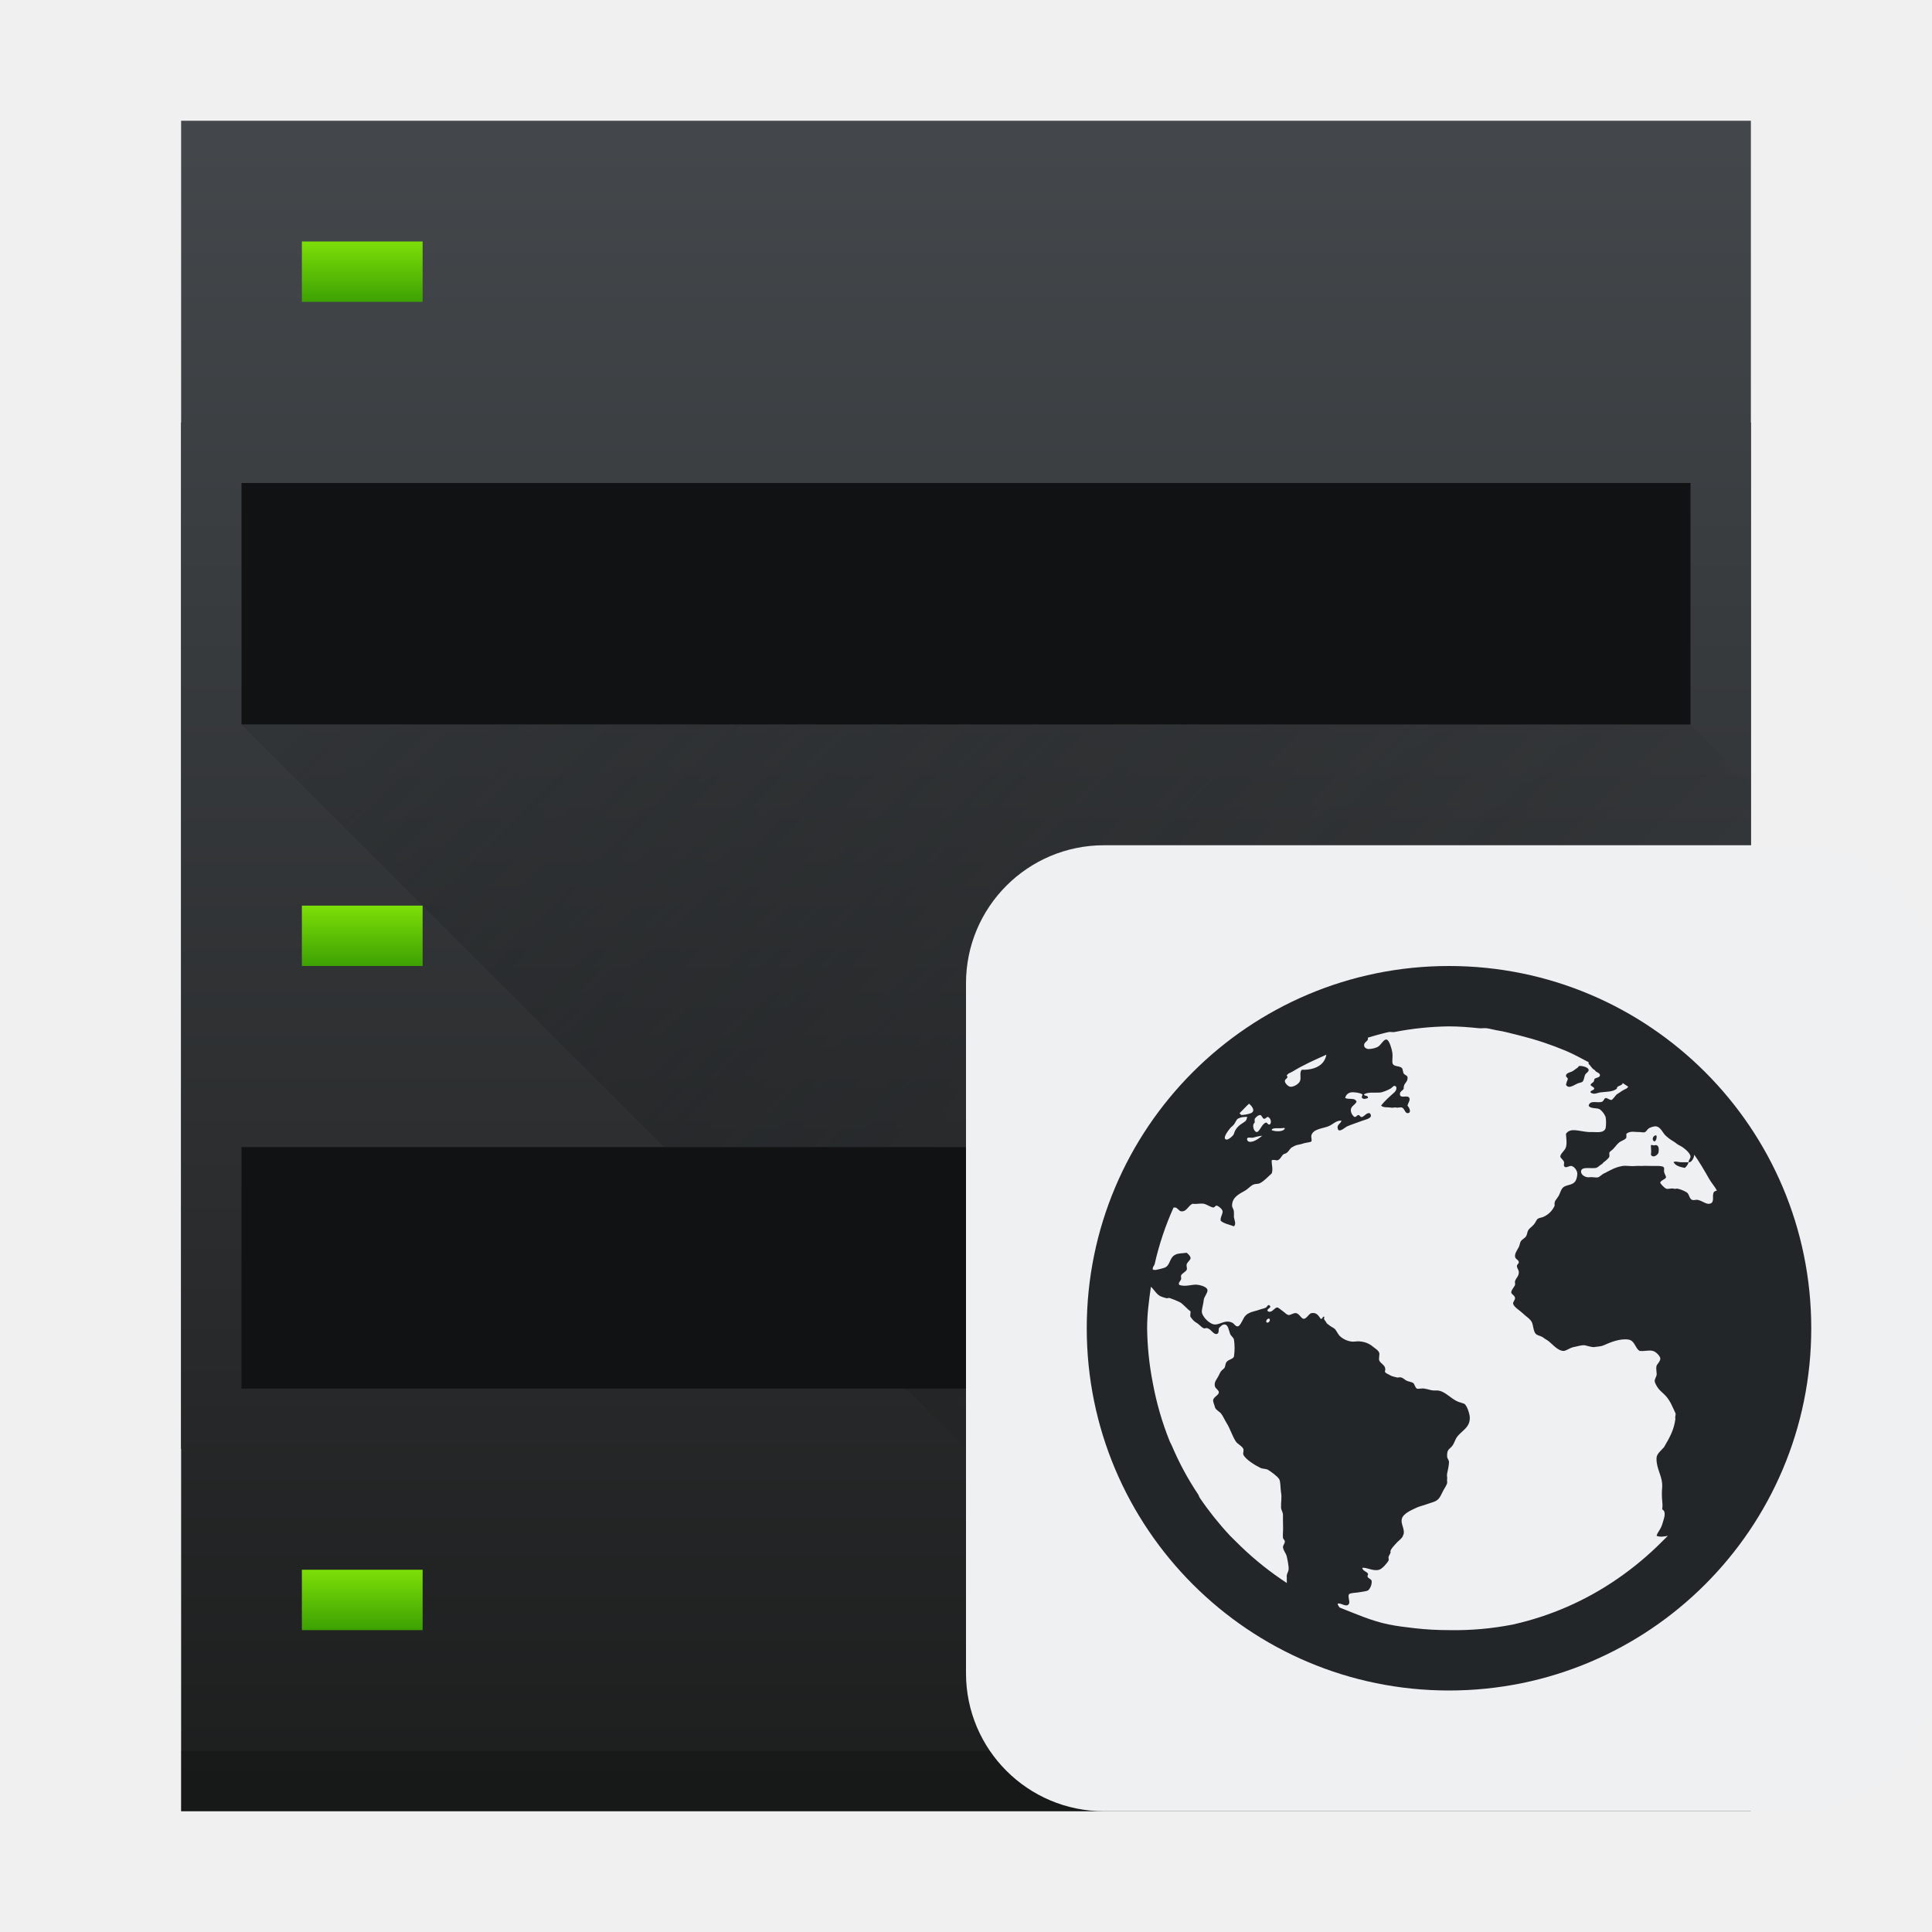
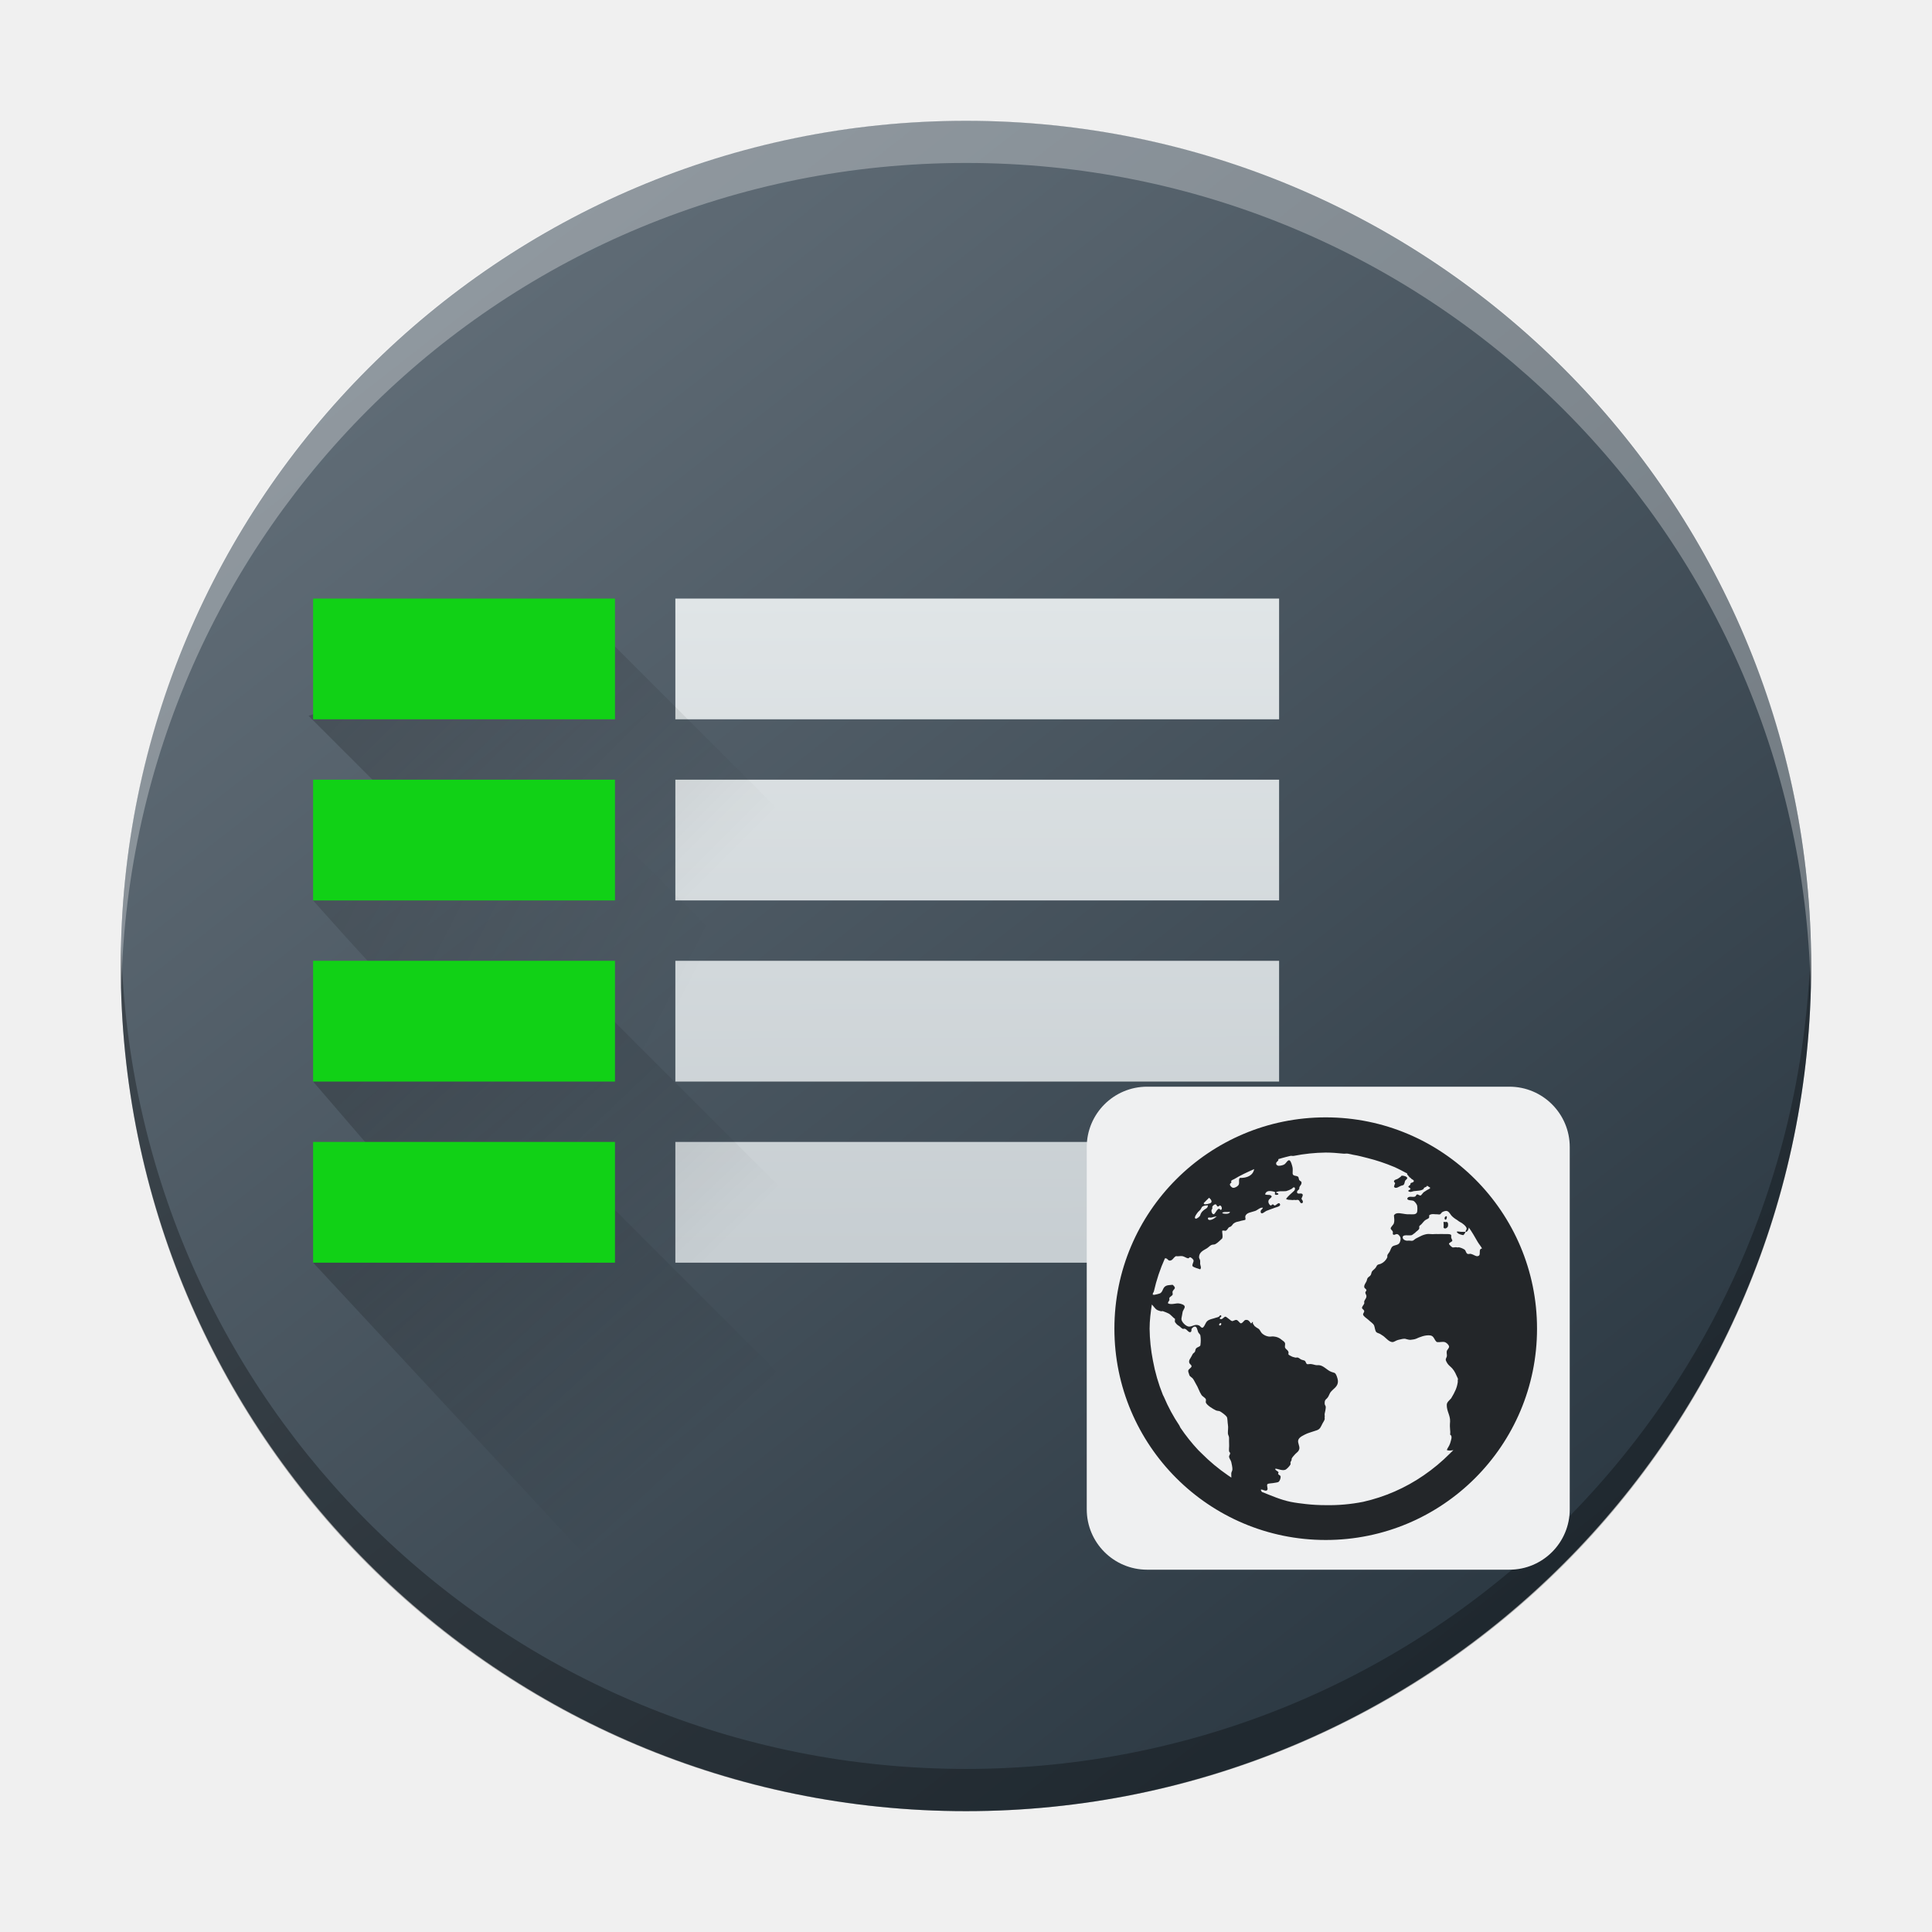
- <svg xmlns="http://www.w3.org/2000/svg" xmlns:xlink="http://www.w3.org/1999/xlink" height="32" width="32">
+ <svg xmlns="http://www.w3.org/2000/svg" xmlns:xlink="http://www.w3.org/1999/xlink" height="32" width="32" version="1.1" id="svg6506">
+   <defs id="defs6510">
+     <linearGradient gradientTransform="matrix(0.6999704,0,0,0.6999312,-301.988,-350.6239)" gradientUnits="userSpaceOnUse" x2="426.695" y2="499.921" y1="547.675" id="a-6" x1="389.32">
+       <stop stop-color="#18222a" style="stop-color:#1e2b35;stop-opacity:1" id="stop216-3" />
+       <stop stop-color="#566069" offset="1" style="stop-color:#6d7983;stop-opacity:1" id="stop218" />
+     </linearGradient>
+     <linearGradient xlink:href="#c-6" id="linearGradient1278" gradientUnits="userSpaceOnUse" gradientTransform="matrix(3.11111,0,0,1.555556,-1200.667,-798.2738)" x1="389.571" y1="526.798" x2="389.524" y2="519.549" />
+     <linearGradient id="c-6">
+       <stop offset="0" stop-color="#c6cdd1" id="stop226" />
+       <stop offset="1" stop-color="#e0e5e7" id="stop228" />
+     </linearGradient>
+     <linearGradient xlink:href="#e-3" id="linearGradient1280" gradientUnits="userSpaceOnUse" gradientTransform="matrix(1.555556,0,0,1.555556,0.4444909,4.078619)" x1="3" y1="5" x2="6" y2="8" />
+     <linearGradient id="e-3">
+       <stop offset="0" id="stop232" />
+       <stop offset="1" stop-opacity="0" id="stop234" />
+     </linearGradient>
+     <linearGradient xlink:href="#e-3" id="linearGradient1282" gradientUnits="userSpaceOnUse" gradientTransform="matrix(1.555556,0,0,1.555556,0.4444909,4.078619)" x1="1.005" y1="7.439" x2="6" y2="10" />
+     <linearGradient xlink:href="#e-3" id="linearGradient1284" gradientUnits="userSpaceOnUse" gradientTransform="matrix(1.555556,0,0,1.555556,0.4444909,4.078619)" x1="3.048" y1="8.894" x2="6" y2="12" />
+     <linearGradient xlink:href="#e-3" id="linearGradient1286" gradientUnits="userSpaceOnUse" gradientTransform="matrix(1.555556,0,0,1.555556,0.4444909,4.078619)" x1="3.048" y1="10.823" x2="6" y2="14" />
+   </defs>
  <linearGradient id="b" gradientTransform="matrix(.7 0 0 .7 -.7 -1.1)" gradientUnits="userSpaceOnUse" x2="0" y1="44" y2="4">
-     <stop offset="0" stop-color="#1d1e1e" />
-     <stop offset="1" stop-color="#44484c" />
+     <stop offset="0" stop-color="#1d1e1e" id="stop6468" />
+     <stop offset="1" stop-color="#44484c" id="stop6470" />
  </linearGradient>
  <linearGradient id="c" x1="6" x2="6" xlink:href="#a" y1="5" y2="4" />
  <linearGradient id="a" gradientUnits="userSpaceOnUse" x2="0" y1="507.8" y2="506.8">
-     <stop offset="0" stop-color="#3da103" />
-     <stop offset="1" stop-color="#7ddf07" />
+     <stop offset="0" stop-color="#3da103" id="stop6474" />
+     <stop offset="1" stop-color="#7ddf07" id="stop6476" />
  </linearGradient>
  <linearGradient id="d" x1="6" x2="6" xlink:href="#a" y1="16" y2="15" />
  <linearGradient id="e" x1="6" x2="6" xlink:href="#a" y1="27" y2="26" />
  <linearGradient id="f" gradientUnits="userSpaceOnUse" x1="5" x2="18" y1="12" y2="25">
-     <stop offset="0" stop-color="#292c2f" />
-     <stop offset="1" stop-opacity="0" />
+     <stop offset="0" stop-color="#292c2f" id="stop6481" />
+     <stop offset="1" stop-opacity="0" id="stop6483" />
  </linearGradient>
-   <path d="M3 7h26v17H3z" fill="#111213" />
-   <path d="M3 2v28h26V2zm1 6h24v4H4zm0 11h24v4H4z" fill="url(#b)" />
-   <g stroke-width=".7">
-     <path d="M5 4h2v1H5z" fill="url(#c)" />
-     <path d="M5 15h2v1H5z" fill="url(#d)" />
-     <path d="M5 26h2v1H5z" fill="url(#e)" />
-   </g>
-   <path d="M4 12l7 7h17v4H15l7 7h7V13l-1-1z" fill="url(#f)" fill-rule="evenodd" opacity=".4" />
-   <path d="M3 29h26v1H3z" opacity=".2" />
-   <rect fill="#eff0f1" height="16" rx="2.286" width="16" x="16" y="14" />
-   <path d="M24 16a6 6 0 1 0 0 12 6 6 0 0 0 0-12zm0 1c.173 0 .332.014.5.031.04.004.085-.005.125 0 .053.007.104.023.156.032.144.022.267.059.407.093.256.064.51.149.75.25.131.056.249.121.375.188v.031c.028.013.044.067.093.094.018.01.015.022.032.031.028.016.068.034.062.063-.008.04-.066.031-.094.062.004.058-.047.055-.062.094.009.025.058.032.062.062-.005.032-.074.03-.062.063.054.042.105.01.156 0 .112-.014.212-.006.281-.063-.009-.053.1-.045.094-.093.029.02.065.04.094.062-.011.01-.02.026-.032.031-.02.01-.043.02-.062.032l-.094.062c-.023.016-.07.094-.093.094-.03 0-.073-.038-.094-.032-.03.01-.029.051-.063.063-.066.024-.196-.036-.218.063.028.057.137.03.187.062a.31.31 0 0 1 .094.125.59.59 0 0 1 0 .188c-.031.08-.127.063-.219.062h-.063c-.154-.01-.305-.08-.375.031.005.085.02.145 0 .219-.013.054-.096.11-.093.156 0 .024.056.06.062.094.004.018-.008.045 0 .063.026.049.08-.01.125 0 .044.01.094.075.094.125a.26.26 0 0 1-.031.125c-.044.066-.125.057-.188.093-.052.03-.062.105-.093.157-.033.056-.076.076-.063.156a.365.365 0 0 1-.188.187c-.027.012-.068.014-.093.032-.02.014-.035.061-.063.093-.035.04-.075.064-.093.094-.015.023-.017.062-.032.094-.022.042-.066.051-.093.093-.013.02-.018.068-.032.094-.032.058-.068.106-.062.157.005.048.06.05.062.093.003.024-.032.036-.031.063.001.038.028.063.031.093.007.074-.048.106-.062.157-.007.024.006.042 0 .062-.012.037-.062.081-.063.125 0 .031.06.05.063.094.002.029-.037.066-.032.094.011.054.115.114.157.156.057.057.131.096.156.156.021.051.024.15.063.188.028.028.088.032.125.062.034.027.056.033.093.063.061.048.153.163.25.156.051-.01.1-.052.157-.063.059-.01.127-.036.187-.03.046.01.108.033.156.03.05-.01.1-.006.157-.03.099-.044.262-.115.406-.095.11.016.11.139.187.188.088.01.149-.017.219 0 .053.013.12.083.125.125.005.043-.057.098-.063.125-.013.058.01.12 0 .156-.008.03-.032.065-.03.094 0 .026.035.09.062.125.033.042.085.08.125.125.073.084.105.17.156.281.013.028-.012.058 0 .094-.022.168-.078.283-.188.469-.051.06-.126.112-.125.187-.003.18.102.295.094.469-.018.234.018.25 0 .375.08.04.023.167 0 .25-.034.099-.074.121-.093.188.053.023.128.013.187 0l-.094.093a5.203 5.203 0 0 1-.75.625 4.94 4.94 0 0 1-1.718.75A4.985 4.985 0 0 1 24 27c-.19 0-.378-.01-.563-.031-.146-.017-.294-.034-.437-.063-.283-.058-.549-.177-.813-.281-.009-.017-.033-.042-.03-.063.051-.022.149.074.187 0 .019-.035-.025-.12 0-.156.018-.024.119-.024.156-.031.053-.01.126-.017.156-.031.033-.021.069-.095.063-.157-.003-.029-.04-.036-.063-.062-.019-.022.013-.042 0-.063-.024-.035-.084-.042-.093-.093.071-.014.177.06.28.031.05-.014.134-.11.157-.156.007-.014-.008-.045 0-.063.009-.018.028-.052.031-.062.007-.027-.006-.014 0-.032.018-.05.064-.088.094-.125.023-.028.073-.064.094-.093.024-.031.015-.035.031-.063.015-.09-.053-.17-.031-.25.024-.09.163-.146.25-.187.03-.014.069-.023.093-.032.06-.02.132-.042.188-.062.094-.034.11-.102.156-.188.022-.04.059-.095.063-.125.004-.026-.005-.031 0-.062.005-.029-.008-.06 0-.094.01-.043.031-.14.031-.187 0-.04-.03-.058-.031-.094-.007-.13.046-.117.093-.188.024-.035.046-.1.063-.125.081-.12.229-.161.219-.343-.004-.06-.05-.2-.094-.219-.025-.011-.057-.018-.094-.031-.118-.044-.22-.178-.343-.188h-.063c-.048 0-.102-.024-.156-.031-.034-.01-.105.01-.125 0-.031-.015-.038-.077-.063-.094-.02-.014-.063-.02-.093-.031-.05-.018-.069-.059-.125-.063-.018 0-.043.01-.063 0-.031-.01-.065-.013-.094-.03-.036-.023-.079-.032-.093-.063.033-.108-.072-.125-.094-.188-.01-.029.01-.099 0-.125-.013-.037-.053-.062-.094-.093a.374.374 0 0 0-.219-.094c-.046-.01-.101.01-.156 0a.356.356 0 0 1-.188-.094c-.042-.049-.056-.102-.093-.125-.035-.022-.07-.04-.094-.063-.011-.01-.021-.008-.031-.03-.018-.038-.054-.05-.032-.095-.04-.02-.019.039-.062.032-.039-.055-.068-.11-.156-.094-.04.01-.078.093-.125.094-.04 0-.074-.086-.125-.094-.04-.01-.098.036-.125.031-.043-.01-.055-.036-.094-.062-.029-.02-.078-.064-.094-.063-.05 0-.087.1-.156.063-.034-.043.071-.054.031-.094-.03-.029-.038.017-.062.031-.028.018-.063.02-.094.032-.069.026-.134.033-.188.062a.185.185 0 0 0-.093.094c-.023.042-.059.123-.094.125-.042 0-.056-.046-.094-.063-.115-.05-.186.03-.281.032-.088 0-.223-.136-.219-.22.003-.05.026-.124.032-.187.004-.05.061-.11.062-.156.001-.062-.116-.087-.156-.094-.094-.017-.206.042-.313 0-.02-.034.02-.06.032-.093.006-.018-.007-.042 0-.063.011-.032.078-.06.093-.094.011-.026-.01-.06 0-.093.013-.036.06-.068.063-.094.004-.034-.036-.072-.063-.094-.083.01-.14.007-.187.031-.108.05-.079.185-.188.219a.914.914 0 0 1-.125.031c-.018.01-.042-.002-.062 0 .002-.01-.002-.02 0-.031.004-.023.026-.04.031-.063a4.91 4.91 0 0 1 .313-.937h.03c.039.01.062.06.095.063.091.01.111-.085.187-.125.078.01.117-.01.188 0 .048.01.118.058.156.062.032 0 .032-.035.062-.031.03.01.089.057.094.093.005.045-.044.107-.031.157.047.048.152.065.218.093.044-.037.007-.104 0-.156 0-.023.003-.072 0-.093-.004-.036-.03-.063-.03-.094 0-.143.122-.194.218-.25.041-.024.089-.076.125-.094.051-.025.083-.007.125-.031.076-.043.129-.108.188-.157.027-.065-.003-.154 0-.218.027-.017.064 0 .093 0 .046-.01.068-.068.094-.094.015-.015.044-.016.063-.031.045-.036.053-.078.093-.094a.26.26 0 0 1 .063-.031c.03-.01.077-.014.125-.032.03-.01.113-.018.125-.03.015-.016-.004-.072 0-.095.024-.112.18-.118.281-.156.07-.026.14-.107.219-.093-.015.054-.076.06-.063.125.017.09.125-.019.157-.032.06-.026.17-.063.25-.093.07-.025.19-.045.125-.125-.055-.01-.078.042-.125.062-.033.01-.035-.028-.063-.031-.027 0-.035.036-.063.031-.027-.01-.058-.06-.062-.094-.011-.084.06-.094.094-.156-.023-.076-.124-.033-.188-.063a.113.113 0 0 1 .094-.093c.043-.01.162.008.188.031.015.013-.023.042 0 .063.026.023.06.01.093 0 .012-.057-.072-.026-.062-.063.068-.044.198-.02.281-.031a.68.68 0 0 0 .156-.063c.04-.023.052-.069.094-.031.012.041-.008.072-.031.094-.077.068-.159.14-.219.218.037.036.094.025.156.032.024.01.069-.005.094 0 .03.01.07-.01.094 0 .042.01.052.093.093.093.068 0 .04-.08 0-.125.012-.047.049-.091.032-.125-.031-.062-.15.019-.157-.062-.003-.05.045-.056.063-.094-.008-.096.072-.1.063-.187-.005-.036-.038-.029-.063-.063-.013-.018-.016-.08-.031-.093-.052-.044-.15-.01-.157-.094-.002-.05.007-.103 0-.157-.006-.05-.05-.208-.093-.218-.056-.012-.09.093-.157.125a.376.376 0 0 1-.156.031c-.024-.01-.06-.015-.062-.063-.004-.042.047-.06.062-.093.004-.008-.002-.02 0-.032.073-.02.145-.045.219-.062.042-.01.083-.023.125-.031.03-.006.064.005.094 0A5.008 5.008 0 0 1 24 17zm-2.031.469c-.032.182-.203.255-.407.25-.045.044-.006.126-.03.187-.022.051-.106.098-.157.094-.037 0-.094-.059-.094-.094 0-.043.069-.044.032-.093.001-.01.02-.022.03-.032.021-.012.043-.019.063-.031.181-.112.367-.193.563-.281zm4.187.187c-.018.01-.015.022-.031.032-.038.023-.065.051-.094.062-.04.015-.087.025-.093.063-.005.03.032.033.03.062-.014.037-.022.049-.03.094.05.083.155-.019.218-.032.028-.01.048-.007.063-.03.017-.028.018-.056.031-.095.014-.042.068-.056.063-.093-.004-.037-.095-.068-.157-.063zm-5.468.625c.047.038.114.12.03.157a.516.516 0 0 1-.155.03c-.01 0-.023-.023-.032-.03.052-.05.103-.109.157-.157zm.187.188c.024 0 .034.06.063.062.027 0 .046-.035.062-.031.042.011.071.094.031.125-.033.01-.038-.035-.062-.031-.068.012-.106.16-.157.156-.048-.01-.08-.121-.03-.156 0-.03-.003-.032 0-.063.014-.018.053-.065.093-.062zm-.25.031c.014 0 .026-.01.031 0-.007.053-.021.069-.062.094-.071.043-.133.096-.157.187-.006.027-.09.1-.125.094-.078-.017.045-.165.063-.188.02-.025.04-.033.063-.062.022-.028.04-.078.062-.094a.246.246 0 0 1 .125-.031zm6.781.156c.08-.01.12.078.157.125.03.04.107.098.156.125.028.015.062.049.093.063.065.029.185.123.188.187.001.032-.036.064-.031.094.049.01.092-.076.093-.125.092.13.171.268.25.406.038.066.09.12.125.188-.044.013-.055.02-.062.062-.01.056.021.147-.063.157-.052.01-.114-.046-.187-.063-.03-.01-.07.01-.094 0-.055-.018-.046-.092-.093-.125a.501.501 0 0 0-.157-.063c-.027 0-.034.01-.062 0-.034-.01-.097.014-.125 0a.321.321 0 0 1-.094-.093c-.011-.037.092-.063.094-.094.002-.024-.027-.057-.032-.094-.003-.022.005-.047 0-.062-.007-.026-.052-.03-.093-.032h-.094c-.044 0-.133-.004-.188 0-.033 0-.062-.003-.093 0-.087.01-.151-.01-.219 0a.628.628 0 0 0-.188.063l-.062.031a.411.411 0 0 1-.063.032c-.027.013-.066.054-.093.062-.04.01-.086-.01-.157 0-.05 0-.123-.033-.125-.094 0-.093.163-.045.25-.062.033-.01.054-.039.094-.063.02-.01.014-.019.032-.031.03-.021.088-.07.093-.094.004-.022-.003-.045 0-.062.004-.021.036-.035.063-.063.042-.042.073-.098.125-.125.035-.018.077-.033.093-.062.004-.032 0-.033 0-.063A.13.13 0 0 1 27 18.75c.054-.012.093.003.156 0 .027 0 .065.013.094 0 .024-.016.038-.05.063-.063a.247.247 0 0 1 .093-.03zm.563.594h-.125c-.044 0-.1-.023-.125 0 .037.06.104.079.187.094a.193.193 0 0 0 .063-.094zm-6.844-.563h.094c.025 0 .052-.01.062 0-.016.066-.167.056-.218.032.002-.025.03-.028.062-.032zm-.219.125c-.043.032-.087.073-.156.094-.038.012-.087.011-.094-.031-.008-.052.06-.026.094-.031.044-.01.105-.03.156-.032zm6.5 0c-.033.011-.049.084 0 .094.023-.014.038-.05.032-.093-.013-.014-.022-.01-.032 0zm-.062.157c0 .056.01.107 0 .156.032.062.109.01.125-.031.019-.104-.015-.138-.063-.125-.016.01-.045-.013-.062 0zm-8.282 2.343c.057.051.09.123.157.157a.47.47 0 0 0 .093.031c.027.01.038-.008.063 0 .053.018.114.043.156.063.064.028.133.124.188.156.002.032-.01.07 0 .093.026.035.051.07.093.094.051.028.078.072.125.094.017.01.037-.01.063 0 .066.02.1.11.156.094.037-.011.026-.058.032-.094.025-.027.054-.063.093-.063.062 0 .071.096.094.157.013.034.054.057.063.093a.943.943 0 0 1 0 .282c-.017.046-.088.043-.125.093-.018.024-.018.077-.032.094-.024.03-.044.035-.062.063a.45.45 0 0 0-.032.062c-.03.064-.087.11-.062.188.01.03.063.056.063.093 0 .044-.087.077-.094.125-.005.035.02.079.031.125.008.035.073.071.094.094.035.04.062.107.093.157.063.097.095.217.157.312.033.049.103.073.125.125.01.026-.01.07 0 .094.036.08.2.179.281.218.038.02.09.012.125.032.053.03.16.11.188.156.023.042.019.152.03.219.016.088-.003.155 0 .25.004.052.032.073.032.125v.093c-.001.062.005.125 0 .188a.592.592 0 0 0 0 .094c.003.03.03.034.031.062.002.03-.034.071-.031.094.007.063.05.098.063.156.01.046.037.164.03.219-.003.029-.026.06-.03.094-.003.026.003.038 0 .062-.003.023.005.044 0 .063-.032-.02-.063-.042-.094-.063a5.203 5.203 0 0 1-.75-.625l-.094-.093a5.2 5.2 0 0 1-.5-.625c-.014-.02-.018-.043-.031-.063a4.824 4.824 0 0 1-.438-.813c-.009-.02-.022-.04-.031-.062a5.018 5.018 0 0 1-.281-.969A5.008 5.008 0 0 1 19 22c0-.238.03-.459.063-.688zm1.938.532c.048-.022.039.055 0 .062-.037.01-.036-.044 0-.062z" fill="#232629" />
+   <rect width="27.999" x="-29.999" y="2.001" rx="13.999" height="27.997" transform="scale(-1,1)" style="display:inline;overflow:visible;fill:url(#a-6);stroke-width:1.96;stroke-opacity:0.55" id="rect223" ry="13.999" />
+   <path style="display:inline;overflow:visible;opacity:0.3;fill:#000000;fill-opacity:1;stroke-width:1.96;stroke-opacity:0.55" d="m 2.008,15.65 c -0.004,0.117 -0.008,0.233 -0.008,0.35 0,7.755 6.244,13.999 13.999,13.999 7.756,0 13.999,-6.243 13.999,-13.999 0,-0.117 -0.007,-0.233 -0.008,-0.35 -0.185,7.592 -6.356,13.649 -13.991,13.649 -7.638,0 -13.806,-6.057 -13.991,-13.649" id="path225" />
+   <path d="m 2.008,16.348 c -0.004,-0.117 -0.008,-0.232 -0.008,-0.35 0,-7.755 6.244,-13.999 13.999,-13.999 7.756,0 13.999,6.243 13.999,13.999 0,0.117 -0.007,0.233 -0.008,0.35 C 29.806,8.755 23.635,2.699 16,2.699 c -7.638,0 -13.806,6.056 -13.991,13.649" style="display:inline;overflow:visible;opacity:0.3;fill:#ffffff;fill-opacity:1;stroke-width:1.96;stroke-opacity:0.55" id="path229" />
+   <path d="m 11.186,9.914 h 10 v 2 h -10 z m 0,9 h 10 v 2 h -10 z m 0,-6 h 10 v 2 h -10 z m 0,3 h 10 v 2 h -10 z" stroke-width="2.2" id="path269-9" style="fill:url(#linearGradient1278)" />
+   <path d="m 5.111,11.856 1.556,1.556 h 3.111 l 1.556,1.556 1.556,-1.556 -3.111,-3.111 z" fill="url(#h)" opacity="0.2" id="path271-3" style="fill:url(#linearGradient1280);stroke-width:1.556" />
+   <path d="m 5.186,14.914 c 0,0 0.962,1.09 1.48,1.609 h 3.111 l 1.556,1.556 1.556,-1.556 -3.111,-3.111 z" fill="url(#i)" opacity="0.2" id="path273-6" style="fill:url(#linearGradient1282);stroke-width:1.556" />
+   <path d="m 5.186,17.914 1.48,1.72 h 3.111 l 1.556,1.556 1.556,-1.556 -3.111,-3.111 z" fill="url(#j)" opacity="0.2" id="path275-0" style="fill:url(#linearGradient1284);stroke-width:1.556" />
+   <path d="m 9.778,19.634 -4.591,1.28 4.591,4.942 h 6.222 z" fill="url(#k)" opacity="0.2" id="path277-6" style="fill:url(#linearGradient1286);stroke-width:1.556" />
+   <path d="M 5.186,9.914 H 10.186 V 11.914 H 5.186 Z m 0,3 h 5 v 2 H 5.186 Z m 0,3 h 5 v 2 H 5.186 Z m 0,3 h 5 v 2 H 5.186 Z" fill="#11d116" id="path279-2" style="stroke-width:1.556" />
+   <rect fill="#eff0f1" height="8" rx="1" width="8" x="18" y="17.999" id="rect36-5" style="stroke-width:0.5" />
+   <path d="m 21.958,18.507 a 3.5,3.5 0 1 0 0,7 3.5,3.5 0 0 0 0,-7 z m 0,0.583 c 0.101,0 0.194,0.008 0.292,0.018 0.023,0.003 0.05,-0.004 0.073,0 0.031,0.004 0.061,0.013 0.091,0.019 0.084,0.013 0.156,0.034 0.237,0.054 0.149,0.037 0.297,0.087 0.438,0.146 0.076,0.033 0.145,0.071 0.219,0.11 v 0.018 c 0.016,0.008 0.026,0.039 0.054,0.055 0.011,0.006 0.009,0.013 0.019,0.018 0.016,0.009 0.04,0.02 0.036,0.037 -0.004,0.023 -0.038,0.018 -0.055,0.036 0.003,0.034 -0.027,0.032 -0.036,0.055 0.005,0.015 0.034,0.019 0.036,0.036 -0.004,0.019 -0.043,0.018 -0.036,0.037 0.032,0.025 0.061,0.006 0.091,0 0.065,-0.008 0.124,-0.004 0.164,-0.037 -0.005,-0.031 0.058,-0.026 0.055,-0.054 0.017,0.012 0.038,0.023 0.055,0.036 -0.006,0.006 -0.012,0.015 -0.019,0.018 -0.012,0.006 -0.025,0.012 -0.036,0.019 l -0.055,0.036 c -0.013,0.009 -0.041,0.055 -0.054,0.055 -0.018,0 -0.043,-0.022 -0.055,-0.019 -0.018,0.006 -0.017,0.03 -0.037,0.037 -0.038,0.014 -0.114,-0.021 -0.127,0.037 0.016,0.033 0.08,0.018 0.109,0.036 a 0.181,0.181 0 0 1 0.055,0.073 0.344,0.344 0 0 1 0,0.11 c -0.018,0.047 -0.074,0.037 -0.128,0.036 h -0.037 c -0.09,-0.006 -0.178,-0.047 -0.219,0.018 0.003,0.05 0.012,0.085 0,0.128 -0.008,0.032 -0.056,0.064 -0.054,0.091 0,0.014 0.033,0.035 0.036,0.055 0.003,0.011 -0.004,0.026 0,0.037 0.015,0.029 0.047,-0.006 0.073,0 0.026,0.006 0.055,0.044 0.055,0.073 a 0.152,0.152 0 0 1 -0.018,0.073 c -0.026,0.038 -0.073,0.033 -0.11,0.054 -0.03,0.018 -0.036,0.061 -0.054,0.092 -0.019,0.033 -0.044,0.044 -0.037,0.091 a 0.213,0.213 0 0 1 -0.11,0.109 c -0.016,0.007 -0.04,0.008 -0.054,0.019 -0.012,0.008 -0.02,0.036 -0.037,0.054 -0.02,0.023 -0.044,0.037 -0.054,0.055 -0.009,0.013 -0.01,0.036 -0.019,0.055 -0.013,0.025 -0.038,0.03 -0.054,0.054 -0.008,0.012 -0.011,0.04 -0.019,0.055 -0.019,0.034 -0.04,0.062 -0.036,0.092 0.004,0.028 0.035,0.029 0.036,0.054 0.002,0.014 -0.019,0.021 -0.018,0.037 5.86e-4,0.022 0.016,0.037 0.018,0.054 0.004,0.043 -0.028,0.062 -0.036,0.092 -0.004,0.014 0.004,0.025 0,0.036 -0.007,0.022 -0.036,0.047 -0.037,0.073 0,0.018 0.035,0.029 0.037,0.055 0.001,0.017 -0.022,0.038 -0.019,0.055 0.006,0.032 0.067,0.067 0.092,0.091 0.033,0.033 0.076,0.056 0.091,0.091 0.012,0.03 0.014,0.087 0.037,0.11 0.016,0.016 0.051,0.019 0.073,0.036 0.02,0.016 0.033,0.019 0.054,0.037 0.036,0.028 0.089,0.095 0.146,0.091 0.03,-0.006 0.058,-0.03 0.092,-0.037 0.034,-0.006 0.074,-0.021 0.109,-0.018 0.027,0.006 0.063,0.019 0.091,0.018 0.029,-0.006 0.058,-0.004 0.092,-0.018 0.058,-0.026 0.153,-0.067 0.237,-0.055 0.064,0.009 0.064,0.081 0.109,0.11 0.051,0.006 0.087,-0.01 0.128,0 0.031,0.008 0.07,0.048 0.073,0.073 0.004,0.025 -0.033,0.057 -0.037,0.073 -0.008,0.034 0.006,0.07 0,0.091 -0.004,0.018 -0.019,0.038 -0.018,0.055 0,0.015 0.02,0.052 0.036,0.073 0.019,0.025 0.05,0.047 0.073,0.073 0.043,0.049 0.061,0.099 0.091,0.164 0.008,0.016 -0.007,0.034 0,0.055 -0.013,0.098 -0.045,0.165 -0.11,0.274 -0.03,0.035 -0.073,0.065 -0.073,0.109 -0.002,0.105 0.059,0.172 0.055,0.274 -0.011,0.137 0.011,0.146 0,0.219 0.047,0.023 0.013,0.097 0,0.146 -0.02,0.058 -0.043,0.071 -0.054,0.11 0.031,0.013 0.075,0.008 0.109,0 l -0.055,0.054 a 3.035,3.035 0 0 1 -0.438,0.365 2.882,2.882 0 0 1 -1.002,0.438 2.908,2.908 0 0 1 -0.62,0.055 c -0.111,0 -0.221,-0.006 -0.328,-0.018 -0.085,-0.01 -0.172,-0.02 -0.255,-0.037 -0.165,-0.034 -0.32,-0.103 -0.474,-0.164 -0.005,-0.01 -0.019,-0.025 -0.018,-0.037 0.03,-0.013 0.087,0.043 0.109,0 0.011,-0.02 -0.015,-0.07 0,-0.091 0.011,-0.014 0.069,-0.014 0.091,-0.018 0.031,-0.006 0.073,-0.01 0.091,-0.018 0.019,-0.012 0.04,-0.055 0.037,-0.092 -0.002,-0.017 -0.023,-0.021 -0.037,-0.036 -0.011,-0.013 0.008,-0.025 0,-0.037 -0.014,-0.02 -0.049,-0.025 -0.054,-0.054 0.041,-0.008 0.103,0.035 0.163,0.018 0.029,-0.008 0.078,-0.064 0.092,-0.091 0.004,-0.008 -0.004,-0.026 0,-0.037 0.005,-0.011 0.016,-0.03 0.018,-0.036 0.004,-0.016 -0.004,-0.008 0,-0.019 0.011,-0.029 0.037,-0.051 0.055,-0.073 0.013,-0.016 0.043,-0.037 0.055,-0.054 0.014,-0.018 0.009,-0.02 0.018,-0.037 0.009,-0.052 -0.031,-0.099 -0.018,-0.146 0.014,-0.052 0.095,-0.085 0.146,-0.109 0.018,-0.008 0.04,-0.013 0.054,-0.019 0.035,-0.012 0.077,-0.025 0.11,-0.036 0.055,-0.02 0.064,-0.059 0.091,-0.11 0.013,-0.023 0.034,-0.055 0.037,-0.073 0.003,-0.015 -0.004,-0.018 0,-0.036 0.004,-0.017 -0.004,-0.035 0,-0.055 0.006,-0.025 0.018,-0.082 0.018,-0.109 0,-0.023 -0.018,-0.034 -0.018,-0.055 -0.004,-0.076 0.027,-0.068 0.054,-0.11 0.014,-0.02 0.027,-0.058 0.037,-0.073 0.047,-0.07 0.134,-0.094 0.128,-0.2 -0.003,-0.035 -0.029,-0.117 -0.055,-0.128 -0.015,-0.006 -0.033,-0.011 -0.055,-0.018 -0.069,-0.026 -0.128,-0.104 -0.2,-0.11 h -0.037 c -0.028,0 -0.059,-0.014 -0.091,-0.018 -0.02,-0.006 -0.061,0.006 -0.073,0 -0.018,-0.009 -0.022,-0.045 -0.037,-0.055 -0.012,-0.008 -0.037,-0.012 -0.054,-0.018 -0.029,-0.011 -0.04,-0.034 -0.073,-0.037 -0.011,0 -0.025,0.006 -0.037,0 -0.018,-0.006 -0.038,-0.008 -0.055,-0.018 -0.021,-0.013 -0.046,-0.019 -0.054,-0.037 0.019,-0.063 -0.042,-0.073 -0.055,-0.11 -0.006,-0.017 0.006,-0.058 0,-0.073 -0.008,-0.022 -0.031,-0.036 -0.055,-0.054 a 0.218,0.218 0 0 0 -0.128,-0.055 c -0.027,-0.006 -0.059,0.006 -0.091,0 a 0.208,0.208 0 0 1 -0.11,-0.055 c -0.025,-0.029 -0.033,-0.059 -0.054,-0.073 -0.02,-0.013 -0.041,-0.023 -0.055,-0.037 -0.006,-0.006 -0.012,-0.004 -0.018,-0.018 -0.011,-0.022 -0.032,-0.029 -0.019,-0.055 -0.023,-0.012 -0.011,0.023 -0.036,0.019 -0.023,-0.032 -0.04,-0.064 -0.091,-0.055 -0.023,0.006 -0.045,0.054 -0.073,0.055 -0.023,0 -0.043,-0.05 -0.073,-0.055 -0.023,-0.006 -0.057,0.021 -0.073,0.018 -0.025,-0.006 -0.032,-0.021 -0.055,-0.036 -0.017,-0.012 -0.045,-0.037 -0.055,-0.037 -0.029,0 -0.051,0.058 -0.091,0.037 -0.02,-0.025 0.041,-0.032 0.018,-0.055 -0.018,-0.017 -0.022,0.01 -0.036,0.018 -0.016,0.011 -0.037,0.012 -0.055,0.019 -0.04,0.015 -0.078,0.019 -0.11,0.036 a 0.108,0.108 0 0 0 -0.054,0.055 c -0.013,0.025 -0.034,0.072 -0.055,0.073 -0.025,0 -0.033,-0.027 -0.055,-0.037 -0.067,-0.029 -0.108,0.018 -0.164,0.019 -0.051,0 -0.13,-0.079 -0.128,-0.128 0.002,-0.029 0.015,-0.072 0.019,-0.109 0.003,-0.029 0.036,-0.064 0.036,-0.091 5.82e-4,-0.036 -0.068,-0.051 -0.091,-0.055 -0.055,-0.01 -0.12,0.025 -0.183,0 -0.012,-0.02 0.012,-0.035 0.019,-0.054 0.004,-0.011 -0.004,-0.025 0,-0.037 0.006,-0.019 0.045,-0.035 0.054,-0.055 0.006,-0.015 -0.006,-0.035 0,-0.054 0.008,-0.021 0.035,-0.04 0.037,-0.055 0.003,-0.02 -0.021,-0.042 -0.037,-0.055 -0.048,0.006 -0.082,0.004 -0.109,0.018 -0.063,0.029 -0.046,0.108 -0.11,0.128 a 0.533,0.533 0 0 1 -0.073,0.018 c -0.011,0.006 -0.025,-0.001 -0.036,0 0.001,-0.006 -0.001,-0.012 0,-0.018 0.003,-0.013 0.015,-0.023 0.018,-0.037 a 2.864,2.864 0 0 1 0.183,-0.547 h 0.018 c 0.023,0.006 0.036,0.035 0.055,0.037 0.053,0.006 0.065,-0.05 0.109,-0.073 0.045,0.006 0.068,-0.006 0.11,0 0.028,0.006 0.069,0.034 0.091,0.036 0.019,0 0.019,-0.02 0.036,-0.018 0.018,0.006 0.052,0.033 0.055,0.054 0.004,0.026 -0.026,0.062 -0.018,0.092 0.027,0.028 0.089,0.038 0.127,0.054 0.026,-0.022 0.004,-0.061 0,-0.091 0,-0.013 0.002,-0.042 0,-0.054 -0.003,-0.021 -0.018,-0.037 -0.018,-0.055 0,-0.083 0.071,-0.113 0.127,-0.146 0.024,-0.014 0.052,-0.044 0.073,-0.055 0.03,-0.015 0.048,-0.003 0.073,-0.018 0.044,-0.025 0.075,-0.063 0.11,-0.092 0.016,-0.038 -0.002,-0.09 0,-0.127 0.016,-0.01 0.037,0 0.054,0 0.027,-0.006 0.04,-0.04 0.055,-0.055 0.009,-0.009 0.026,-0.009 0.037,-0.018 0.026,-0.021 0.031,-0.045 0.054,-0.055 a 0.152,0.152 0 0 1 0.037,-0.018 c 0.018,-0.006 0.045,-0.008 0.073,-0.019 0.018,-0.006 0.066,-0.011 0.073,-0.018 0.009,-0.009 -0.003,-0.042 0,-0.055 0.014,-0.065 0.105,-0.069 0.164,-0.091 0.041,-0.015 0.082,-0.062 0.128,-0.054 -0.009,0.032 -0.044,0.035 -0.037,0.073 0.01,0.052 0.073,-0.011 0.092,-0.019 0.035,-0.015 0.099,-0.037 0.146,-0.054 0.041,-0.015 0.111,-0.026 0.073,-0.073 -0.032,-0.006 -0.045,0.025 -0.073,0.036 -0.019,0.006 -0.02,-0.016 -0.037,-0.018 -0.016,0 -0.02,0.021 -0.037,0.018 -0.016,-0.006 -0.034,-0.035 -0.036,-0.055 -0.006,-0.049 0.035,-0.055 0.055,-0.091 -0.013,-0.044 -0.072,-0.019 -0.11,-0.037 a 0.066,0.066 0 0 1 0.055,-0.054 c 0.025,-0.006 0.095,0.004 0.11,0.018 0.009,0.008 -0.013,0.025 0,0.037 0.015,0.013 0.035,0.006 0.054,0 0.007,-0.033 -0.042,-0.015 -0.036,-0.037 0.04,-0.026 0.116,-0.012 0.164,-0.018 a 0.397,0.397 0 0 0 0.091,-0.037 c 0.023,-0.013 0.03,-0.04 0.055,-0.018 0.007,0.024 -0.004,0.042 -0.018,0.055 -0.045,0.04 -0.093,0.082 -0.128,0.127 0.022,0.021 0.055,0.015 0.091,0.019 0.014,0.006 0.04,-0.004 0.055,0 0.018,0.006 0.041,-0.006 0.055,0 0.025,0.006 0.03,0.054 0.054,0.054 0.04,0 0.023,-0.047 0,-0.073 0.007,-0.027 0.029,-0.053 0.019,-0.073 -0.018,-0.036 -0.087,0.011 -0.092,-0.036 -0.002,-0.029 0.026,-0.033 0.037,-0.055 -0.004,-0.056 0.042,-0.058 0.037,-0.109 -0.004,-0.021 -0.022,-0.017 -0.037,-0.037 -0.008,-0.011 -0.009,-0.047 -0.018,-0.054 -0.03,-0.026 -0.087,-0.006 -0.092,-0.055 -0.001,-0.029 0.004,-0.06 0,-0.092 -0.004,-0.029 -0.029,-0.121 -0.054,-0.127 -0.033,-0.007 -0.052,0.054 -0.092,0.073 a 0.219,0.219 0 0 1 -0.091,0.018 c -0.014,-0.006 -0.035,-0.009 -0.036,-0.037 -0.003,-0.025 0.027,-0.035 0.036,-0.054 0.003,-0.004 -0.001,-0.012 0,-0.019 0.043,-0.012 0.085,-0.026 0.128,-0.036 0.025,-0.006 0.048,-0.013 0.073,-0.018 0.018,-0.004 0.037,0.004 0.055,0 a 2.921,2.921 0 0 1 0.528,-0.055 z m -1.185,0.274 c -0.019,0.106 -0.118,0.149 -0.237,0.146 -0.026,0.026 -0.004,0.073 -0.018,0.109 -0.013,0.03 -0.062,0.057 -0.092,0.055 -0.022,0 -0.055,-0.034 -0.055,-0.055 0,-0.025 0.04,-0.026 0.019,-0.054 5.87e-4,-0.006 0.012,-0.013 0.018,-0.019 0.012,-0.007 0.025,-0.011 0.037,-0.018 0.106,-0.065 0.214,-0.113 0.328,-0.164 z M 23.216,19.473 c -0.011,0.006 -0.009,0.013 -0.018,0.019 -0.022,0.013 -0.038,0.03 -0.055,0.036 -0.023,0.009 -0.051,0.015 -0.054,0.037 -0.004,0.018 0.019,0.019 0.018,0.036 -0.008,0.022 -0.013,0.029 -0.018,0.055 0.029,0.048 0.09,-0.011 0.127,-0.019 0.016,-0.006 0.028,-0.004 0.037,-0.018 0.01,-0.016 0.011,-0.033 0.018,-0.055 0.008,-0.025 0.04,-0.033 0.037,-0.054 -0.003,-0.022 -0.055,-0.04 -0.092,-0.037 z M 20.026,19.838 c 0.027,0.022 0.067,0.07 0.018,0.092 a 0.301,0.301 0 0 1 -0.09,0.018 c -0.006,0 -0.013,-0.013 -0.019,-0.018 0.03,-0.029 0.06,-0.064 0.092,-0.092 z m 0.109,0.11 c 0.014,0 0.02,0.035 0.037,0.036 0.016,0 0.027,-0.02 0.036,-0.018 0.025,0.006 0.041,0.055 0.018,0.073 -0.019,0.006 -0.022,-0.02 -0.036,-0.018 -0.04,0.007 -0.062,0.093 -0.092,0.091 -0.028,-0.006 -0.047,-0.071 -0.018,-0.091 0,-0.018 -0.002,-0.019 0,-0.037 0.008,-0.011 0.031,-0.038 0.054,-0.036 z m -0.146,0.018 c 0.008,0 0.015,-0.006 0.018,0 -0.004,0.031 -0.012,0.04 -0.036,0.055 -0.041,0.025 -0.078,0.056 -0.092,0.109 -0.004,0.016 -0.052,0.058 -0.073,0.055 -0.045,-0.01 0.026,-0.096 0.037,-0.11 0.012,-0.015 0.023,-0.019 0.037,-0.036 0.013,-0.016 0.023,-0.045 0.036,-0.055 a 0.143,0.143 0 0 1 0.073,-0.018 z m 3.956,0.091 c 0.047,-0.006 0.07,0.045 0.092,0.073 0.018,0.023 0.062,0.057 0.091,0.073 0.016,0.009 0.036,0.029 0.054,0.037 0.038,0.017 0.108,0.072 0.11,0.109 5.78e-4,0.019 -0.021,0.037 -0.018,0.055 0.029,0.006 0.054,-0.044 0.054,-0.073 0.054,0.076 0.1,0.156 0.146,0.237 0.022,0.038 0.052,0.07 0.073,0.11 -0.026,0.008 -0.032,0.012 -0.036,0.036 -0.006,0.033 0.012,0.086 -0.037,0.092 -0.03,0.006 -0.067,-0.027 -0.109,-0.037 -0.018,-0.006 -0.041,0.006 -0.055,0 -0.032,-0.011 -0.027,-0.054 -0.054,-0.073 a 0.292,0.292 0 0 0 -0.092,-0.037 c -0.016,0 -0.02,0.006 -0.036,0 -0.02,-0.006 -0.057,0.008 -0.073,0 a 0.187,0.187 0 0 1 -0.055,-0.054 c -0.006,-0.022 0.054,-0.037 0.055,-0.055 0.001,-0.014 -0.016,-0.033 -0.019,-0.055 -0.002,-0.013 0.004,-0.027 0,-0.036 -0.004,-0.015 -0.03,-0.018 -0.054,-0.019 h -0.055 c -0.026,0 -0.078,-0.003 -0.11,0 -0.019,0 -0.036,-0.002 -0.054,0 -0.051,0.006 -0.088,-0.006 -0.128,0 a 0.366,0.366 0 0 0 -0.11,0.037 l -0.036,0.018 a 0.24,0.24 0 0 1 -0.037,0.019 c -0.016,0.008 -0.038,0.032 -0.054,0.036 -0.023,0.006 -0.05,-0.006 -0.092,0 -0.029,0 -0.072,-0.019 -0.073,-0.055 0,-0.054 0.095,-0.026 0.146,-0.036 0.019,-0.006 0.032,-0.023 0.055,-0.037 0.012,-0.006 0.008,-0.011 0.019,-0.018 0.018,-0.012 0.051,-0.041 0.054,-0.055 0.003,-0.013 -0.002,-0.026 0,-0.036 0.003,-0.012 0.021,-0.02 0.037,-0.037 0.025,-0.025 0.043,-0.057 0.073,-0.073 0.02,-0.011 0.045,-0.019 0.054,-0.036 0.003,-0.019 0,-0.019 0,-0.037 a 0.076,0.076 0 0 1 0.037,-0.018 c 0.032,-0.007 0.054,0.002 0.091,0 0.016,0 0.038,0.008 0.055,0 0.014,-0.009 0.022,-0.029 0.037,-0.037 a 0.144,0.144 0 0 1 0.054,-0.018 z m 0.328,0.346 h -0.073 c -0.026,0 -0.058,-0.013 -0.073,0 0.022,0.035 0.061,0.046 0.109,0.055 a 0.113,0.113 0 0 0 0.037,-0.055 z m -3.992,-0.328 h 0.055 c 0.015,0 0.03,-0.006 0.036,0 -0.009,0.038 -0.097,0.033 -0.127,0.019 0.001,-0.015 0.018,-0.016 0.036,-0.019 z m -0.128,0.073 c -0.025,0.019 -0.051,0.043 -0.091,0.055 -0.022,0.007 -0.051,0.006 -0.055,-0.018 -0.004,-0.03 0.035,-0.015 0.055,-0.018 0.026,-0.006 0.061,-0.018 0.091,-0.019 z m 3.792,0 c -0.019,0.006 -0.029,0.049 0,0.055 0.013,-0.008 0.022,-0.029 0.019,-0.054 -0.008,-0.008 -0.013,-0.006 -0.019,0 z m -0.036,0.092 c 0,0.033 0.006,0.062 0,0.091 0.019,0.036 0.064,0.006 0.073,-0.018 0.011,-0.061 -0.009,-0.081 -0.037,-0.073 -0.009,0.006 -0.026,-0.008 -0.036,0 z m -4.831,1.367 c 0.033,0.03 0.052,0.072 0.092,0.092 a 0.274,0.274 0 0 0 0.054,0.018 c 0.016,0.006 0.022,-0.004 0.037,0 0.031,0.011 0.067,0.025 0.091,0.037 0.037,0.016 0.078,0.072 0.11,0.091 0.001,0.019 -0.006,0.041 0,0.054 0.015,0.02 0.03,0.041 0.054,0.055 0.03,0.016 0.045,0.042 0.073,0.055 0.01,0.006 0.022,-0.006 0.037,0 0.038,0.012 0.058,0.064 0.091,0.055 0.022,-0.006 0.015,-0.034 0.019,-0.055 0.015,-0.016 0.032,-0.037 0.054,-0.037 0.036,0 0.041,0.056 0.055,0.092 0.008,0.02 0.032,0.033 0.037,0.054 a 0.55,0.55 0 0 1 0,0.165 c -0.01,0.027 -0.051,0.025 -0.073,0.054 -0.011,0.014 -0.011,0.045 -0.019,0.055 -0.014,0.018 -0.026,0.02 -0.036,0.037 a 0.263,0.263 0 0 0 -0.019,0.036 c -0.018,0.037 -0.051,0.064 -0.036,0.11 0.006,0.018 0.037,0.033 0.037,0.054 0,0.026 -0.051,0.045 -0.055,0.073 -0.004,0.02 0.012,0.046 0.018,0.073 0.004,0.02 0.043,0.041 0.055,0.055 0.02,0.023 0.036,0.062 0.054,0.092 0.037,0.057 0.055,0.127 0.092,0.182 0.019,0.029 0.06,0.043 0.073,0.073 0.006,0.015 -0.006,0.041 0,0.055 0.021,0.047 0.117,0.104 0.164,0.127 0.022,0.012 0.052,0.007 0.073,0.019 0.031,0.018 0.093,0.064 0.11,0.091 0.013,0.025 0.011,0.089 0.018,0.128 0.009,0.051 -0.002,0.09 0,0.146 0.003,0.03 0.019,0.043 0.019,0.073 v 0.054 c -5.83e-4,0.036 0.004,0.073 0,0.11 a 0.345,0.345 0 0 0 0,0.055 c 0.002,0.018 0.018,0.02 0.018,0.036 0.001,0.018 -0.02,0.041 -0.018,0.055 0.004,0.037 0.029,0.057 0.037,0.091 0.006,0.027 0.022,0.096 0.018,0.128 -0.002,0.017 -0.015,0.035 -0.018,0.055 -0.002,0.015 0.002,0.022 0,0.036 -0.002,0.013 0.004,0.026 0,0.037 -0.019,-0.012 -0.037,-0.025 -0.055,-0.037 a 3.035,3.035 0 0 1 -0.438,-0.365 l -0.055,-0.054 A 3.033,3.033 0 0 1 19.552,23.648 c -0.008,-0.012 -0.011,-0.025 -0.018,-0.037 a 2.814,2.814 0 0 1 -0.256,-0.474 c -0.005,-0.012 -0.013,-0.023 -0.018,-0.036 A 2.927,2.927 0 0 1 19.096,22.535 2.921,2.921 0 0 1 19.041,22.007 c 0,-0.139 0.018,-0.268 0.037,-0.401 z m 1.131,0.31 c 0.028,-0.013 0.023,0.032 0,0.036 -0.022,0.006 -0.021,-0.026 0,-0.036 z" fill="#232629" id="path6504-9" style="stroke-width:0.583" />
</svg>
